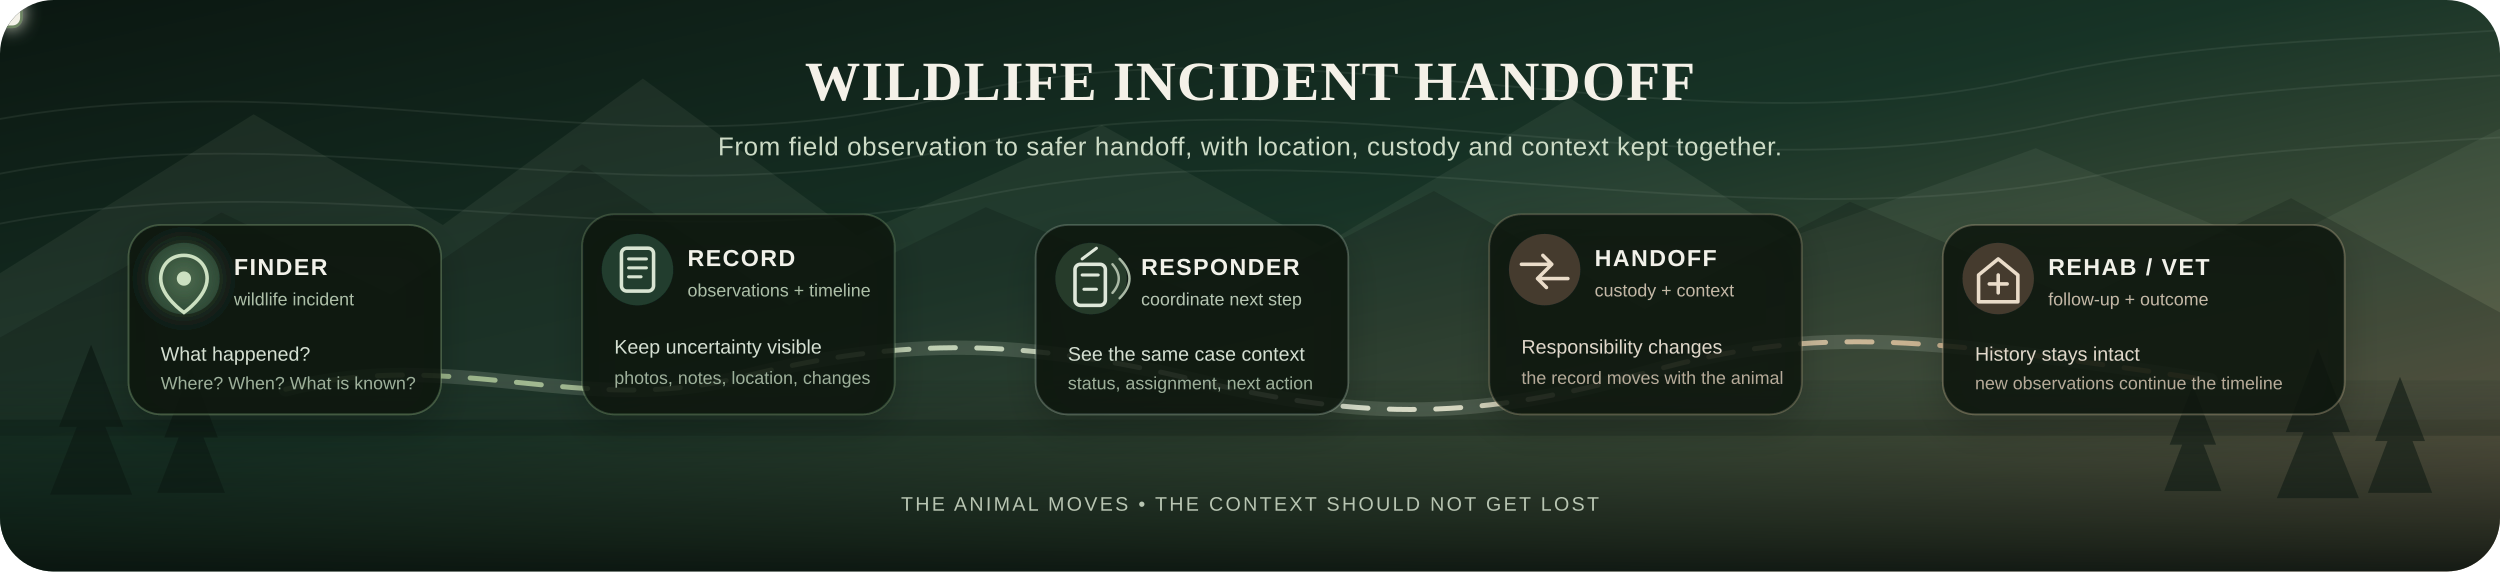
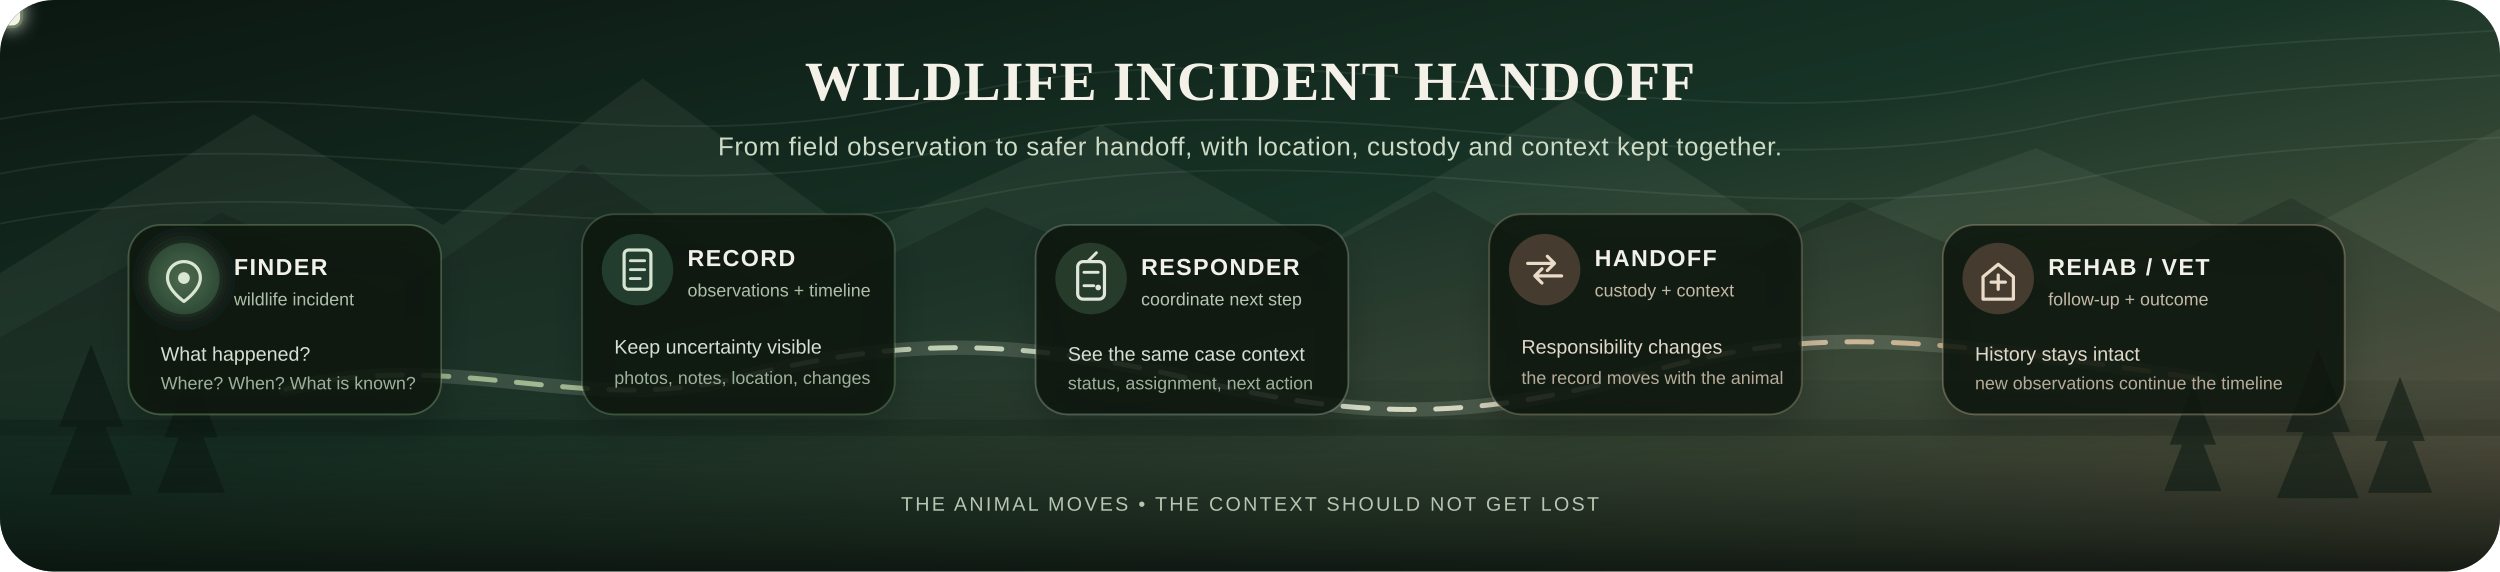
<svg xmlns="http://www.w3.org/2000/svg" width="1400" height="320" viewBox="0 0 1400 320" role="img" aria-labelledby="title desc">
  <defs>
    <linearGradient id="bg" x1="0" y1="0" x2="1" y2="1">
      <stop offset="0%" stop-color="#0b1711" />
      <stop offset="45%" stop-color="#173326" />
      <stop offset="72%" stop-color="#42503b" />
      <stop offset="100%" stop-color="#7b624e" />
    </linearGradient>
    <linearGradient id="ground" x1="0" y1="0" x2="0" y2="1">
      <stop offset="0%" stop-color="#16281e" stop-opacity=".1" />
      <stop offset="100%" stop-color="#07110c" stop-opacity=".88" />
    </linearGradient>
    <linearGradient id="route" x1="0" y1="0" x2="1" y2="0">
      <stop offset="0%" stop-color="#8eaa7b" />
      <stop offset="52%" stop-color="#d9e2d0" />
      <stop offset="100%" stop-color="#c09b72" />
    </linearGradient>
    <radialGradient id="pinGlow">
      <stop offset="0%" stop-color="#9ebd88" stop-opacity=".5" />
      <stop offset="100%" stop-color="#9ebd88" stop-opacity="0" />
    </radialGradient>
    <filter id="softGlow" x="-80%" y="-80%" width="260%" height="260%">
      <feGaussianBlur stdDeviation="5" result="blur" />
      <feMerge>
        <feMergeNode in="blur" />
        <feMergeNode in="SourceGraphic" />
      </feMerge>
    </filter>
    <filter id="shadow" x="-30%" y="-30%" width="160%" height="180%">
      <feDropShadow dx="0" dy="8" stdDeviation="10" flood-color="#000000" flood-opacity=".22" />
    </filter>
    <clipPath id="clip">
      <rect width="1400" height="320" rx="30" />
    </clipPath>
    <path id="caseRoute" d="M160 218 C255 194 325 234 416 211 S575 190 670 213 S829 235 924 208 S1082 190 1238 213" />
  </defs>
  <g clip-path="url(#clip)">
    <rect width="1400" height="320" fill="url(#bg)" />
    <path d="M0 153 L142 64 L248 126 L360 44 L480 132 L617 70 L740 138 L879 55 L1002 133 L1140 83 L1270 139 L1400 72 L1400 235 L0 235 Z" fill="#b9c9ad" opacity=".075" />
    <path d="M0 189 L124 119 L219 165 L326 92 L442 171 L552 116 L682 170 L803 107 L921 173 L1036 113 L1164 168 L1283 111 L1400 175 L1400 244 L0 244 Z" fill="#07110c" opacity=".23" />
    <g fill="#08130d" opacity=".55">
      <path d="M33 239 l18 -46 18 46 h-10 l15 38 h-46 l15-38z" />
      <path d="M92 245 l15 -39 15 39 h-8 l12 31 h-38 l12-31z" />
      <path d="M1280 242 l18 -47 18 47 h-10 l15 37 h-46 l15-37z" />
      <path d="M1330 247 l14 -36 14 36 h-7 l11 29 h-36 l11-29z" />
      <path d="M1215 249 l13 -33 13 33 h-7 l10 26 h-32 l10-26z" />
    </g>
    <rect y="213" width="1400" height="107" fill="url(#ground)" />
    <g fill="none" stroke="#dce7d5" stroke-width="1" opacity=".08">
      <path d="M-80 87 C140 13 328 105 527 55 C731 4 937 89 1135 44 C1256 16 1366 25 1480 9" />
      <path d="M-55 111 C150 48 333 130 535 83 C743 35 944 115 1152 69 C1278 41 1389 49 1490 33" />
      <path d="M-42 135 C164 79 346 153 548 110 C756 66 958 139 1170 99 C1293 76 1397 82 1488 69" />
    </g>
    <g text-anchor="middle">
      <text x="700" y="56" fill="#f4f1e8" font-family="Georgia, 'Times New Roman', serif" font-size="31" font-weight="700" letter-spacing=".7">WILDLIFE INCIDENT HANDOFF</text>
      <text x="700" y="87" fill="#cddbc6" font-family="Trebuchet MS, Segoe UI, Arial, sans-serif" font-size="14.5" letter-spacing=".35">From field observation to safer handoff, with location, custody and context kept together.</text>
    </g>
    <use href="#caseRoute" fill="none" stroke="#dce7d5" stroke-opacity=".16" stroke-width="8" stroke-linecap="round" />
    <use href="#caseRoute" fill="none" stroke="url(#route)" stroke-width="2.8" stroke-linecap="round" stroke-dasharray="14 12">
      <animate attributeName="stroke-dashoffset" values="0;-52" dur="3.4s" repeatCount="indefinite" />
    </use>
    <g font-family="Segoe UI, Arial, sans-serif" filter="url(#shadow)">
      <g transform="translate(72 126)">
        <rect width="175" height="106" rx="18" fill="#0c1912" fill-opacity=".86" stroke="#9ebd88" stroke-opacity=".32" />
        <circle cx="31" cy="30" r="20" fill="#213d2d" />
        <circle cx="31" cy="30" r="29" fill="url(#pinGlow)" opacity=".7">
          <animate attributeName="r" values="22;32;22" dur="2.8s" repeatCount="indefinite" />
          <animate attributeName="opacity" values=".15;.6;.15" dur="2.8s" repeatCount="indefinite" />
        </circle>
-         <path d="M31 17 C23 17 18 23 18 30 C18 40 31 49 31 49 C31 49 44 40 44 30 C44 23 39 17 31 17 Z" fill="none" stroke="#cce0c1" stroke-width="2" />
-         <circle cx="31" cy="30" r="4" fill="#cce0c1" />
+         <path d="M31 20.5c-5.2 0-9.2 4-9.2 9.1 0 6.9 9.2 13.2 9.2 13.2s9.2-6.3 9.2-13.2c0-5.1-4-9.1-9.2-9.1z" fill="none" stroke="#d8e6d2" stroke-width="1.8" stroke-linejoin="round" />
+         <circle cx="31" cy="29.7" r="3.3" fill="#d8e6d2" />
        <text x="59" y="28" fill="#f2f1e9" font-size="13" font-weight="700" letter-spacing=".8">FINDER</text>
        <text x="59" y="45" fill="#aebfa7" font-size="10">wildlife incident</text>
        <text x="18" y="76" fill="#d6dfd1" font-size="11">What happened?</text>
        <text x="18" y="92" fill="#9fb09a" font-size="10">Where? When? What is known?</text>
      </g>
      <g transform="translate(326 120)">
        <rect width="175" height="112" rx="18" fill="#0c1912" fill-opacity=".86" stroke="#9ebd88" stroke-opacity=".26" />
        <circle cx="31" cy="31" r="20" fill="#213d2d" />
-         <rect x="22" y="19" width="18" height="24" rx="3" fill="none" stroke="#d8e4d2" stroke-width="2" />
-         <path d="M26 25 h10 M26 30 h10 M26 35 h7" stroke="#d8e4d2" stroke-width="1.7" stroke-linecap="round" />
+         <rect x="23.5" y="20" width="15" height="22" rx="2.5" fill="none" stroke="#d8e4d2" stroke-width="1.8" />
+         <path d="M27 26h8M27 31h8M27 36h5.5" stroke="#d8e4d2" stroke-width="1.6" stroke-linecap="round" />
        <text x="59" y="29" fill="#f2f1e9" font-size="13" font-weight="700" letter-spacing=".8">RECORD</text>
        <text x="59" y="46" fill="#aebfa7" font-size="10">observations + timeline</text>
        <text x="18" y="78" fill="#d6dfd1" font-size="11">Keep uncertainty visible</text>
        <text x="18" y="95" fill="#9fb09a" font-size="10">photos, notes, location, changes</text>
      </g>
      <g transform="translate(580 126)">
        <rect width="175" height="106" rx="18" fill="#0c1912" fill-opacity=".86" stroke="#dce7d5" stroke-opacity=".23" />
        <circle cx="31" cy="30" r="20" fill="#263a2c" />
-         <rect x="22" y="22" width="17" height="23" rx="3" fill="none" stroke="#dfe8da" stroke-width="2" />
-         <path d="M26 19 l8-6 M26 28 h9 M27 36 h7" stroke="#dfe8da" stroke-width="1.7" stroke-linecap="round" />
-         <path d="M43 22 q7 8 0 16 M47 19 q11 11 0 22" fill="none" stroke="#b9c8b2" stroke-width="1.4" stroke-linecap="round" opacity=".9">
-           <animate attributeName="opacity" values=".25;1;.25" dur="2.2s" repeatCount="indefinite" />
-         </path>
+         <rect x="23.5" y="20.5" width="15" height="21" rx="3" fill="none" stroke="#dfe8da" stroke-width="1.8" />
+         <path d="M27 26.5h8M27 34h5.5M29 20.5l5-5" fill="none" stroke="#dfe8da" stroke-width="1.6" stroke-linecap="round" />
+         <circle cx="35" cy="35" r="1.6" fill="#dfe8da" />
        <text x="59" y="28" fill="#f2f1e9" font-size="13" font-weight="700" letter-spacing=".8">RESPONDER</text>
        <text x="59" y="45" fill="#b7c5b1" font-size="10">coordinate next step</text>
        <text x="18" y="76" fill="#d6dfd1" font-size="11">See the same case context</text>
        <text x="18" y="92" fill="#9fb09a" font-size="10">status, assignment, next action</text>
      </g>
      <g transform="translate(834 120)">
        <rect width="175" height="112" rx="18" fill="#0c1912" fill-opacity=".86" stroke="#c7b08e" stroke-opacity=".28" />
        <circle cx="31" cy="31" r="20" fill="#443b2f" />
-         <path d="M18 28 h17 l-5-5 M35 28 l-5 5 M44 36 H27 l5-5 M27 36 l5 5" fill="none" stroke="#eadcc9" stroke-width="2" stroke-linecap="round" stroke-linejoin="round" />
+         <path d="M21.5 27.5h15l-4-4M36.5 27.5l-4 4M40.5 34.5h-15l4-4M25.5 34.5l4 4" fill="none" stroke="#eadcc9" stroke-width="1.8" stroke-linecap="round" stroke-linejoin="round" />
        <text x="59" y="29" fill="#f2f1e9" font-size="13" font-weight="700" letter-spacing=".8">HANDOFF</text>
        <text x="59" y="46" fill="#c5b8a5" font-size="10">custody + context</text>
        <text x="18" y="78" fill="#e2d8ca" font-size="11">Responsibility changes</text>
        <text x="18" y="95" fill="#b7aa98" font-size="10">the record moves with the animal</text>
      </g>
      <g transform="translate(1088 126)">
        <rect width="225" height="106" rx="18" fill="#0c1912" fill-opacity=".86" stroke="#c7b08e" stroke-opacity=".34" />
        <circle cx="31" cy="30" r="20" fill="#443b2f" />
-         <path d="M20 28 L31 19 L42 28 V43 H20 Z" fill="none" stroke="#eadcc9" stroke-width="2" stroke-linejoin="round" />
-         <path d="M31 28 v10 M26 33 h10" stroke="#eadcc9" stroke-width="2" stroke-linecap="round" />
+         <path d="M22.5 29l8.5-7 8.5 7v12.5h-17z" fill="none" stroke="#eadcc9" stroke-width="1.8" stroke-linejoin="round" />
+         <path d="M31 28v8M27 32h8" stroke="#eadcc9" stroke-width="1.8" stroke-linecap="round" />
        <text x="59" y="28" fill="#f2f1e9" font-size="13" font-weight="700" letter-spacing=".8">REHAB / VET</text>
        <text x="59" y="45" fill="#c5b8a5" font-size="10">follow-up + outcome</text>
        <text x="18" y="76" fill="#e2d8ca" font-size="11">History stays intact</text>
        <text x="18" y="92" fill="#b7aa98" font-size="10">new observations continue the timeline</text>
      </g>
    </g>
    <g filter="url(#softGlow)">
      <g>
        <rect x="-12" y="-15" width="24" height="30" rx="5" fill="#f3f1e8" stroke="#6d8562" stroke-width="1.5" />
-         <path d="M-6 -7 h12 M-6 -1 h12 M-6 5 h8" stroke="#54704f" stroke-width="2" stroke-linecap="round" />
+         <path d="M-6 -7h12M-6 -1h12M-6 5h8" stroke="#54704f" stroke-width="2" stroke-linecap="round" />
        <animateMotion dur="8s" repeatCount="indefinite" rotate="auto">
          <mpath href="#caseRoute" />
        </animateMotion>
+         <animate attributeName="opacity" dur="8s" repeatCount="indefinite" keyTimes="0;.055;.17;.225;.29;.42;.475;.54;.67;.725;.79;.91;.965;1" values=".18;1;1;.18;1;1;.18;1;1;.18;1;1;.18;.18" />
      </g>
    </g>
    <text x="700" y="286" text-anchor="middle" fill="#b8c5b2" font-family="Segoe UI, Arial, sans-serif" font-size="11" letter-spacing="1.3">THE ANIMAL MOVES • THE CONTEXT SHOULD NOT GET LOST</text>
  </g>
</svg>
